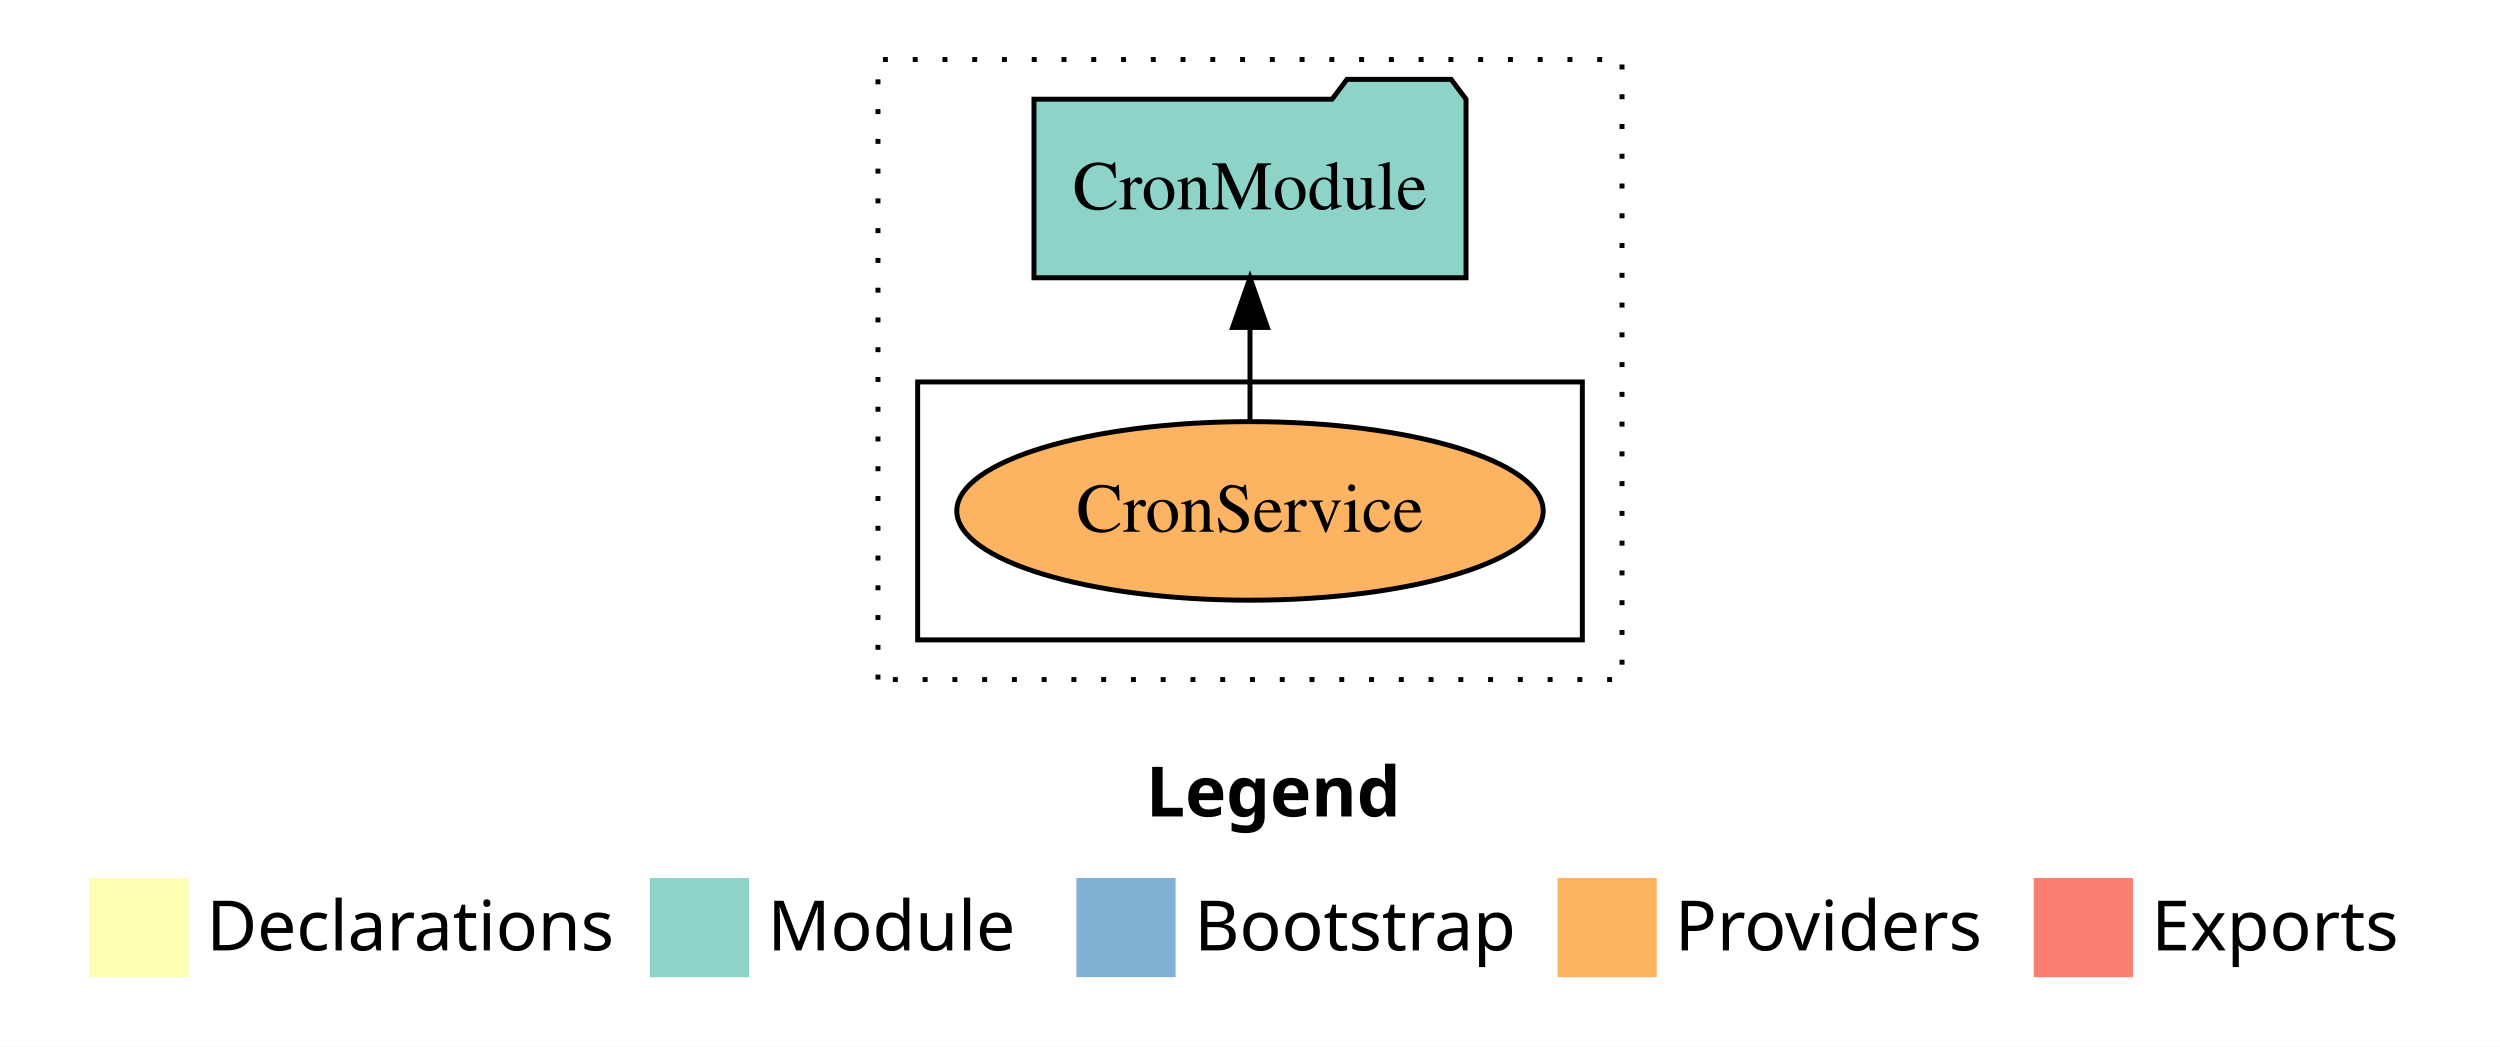
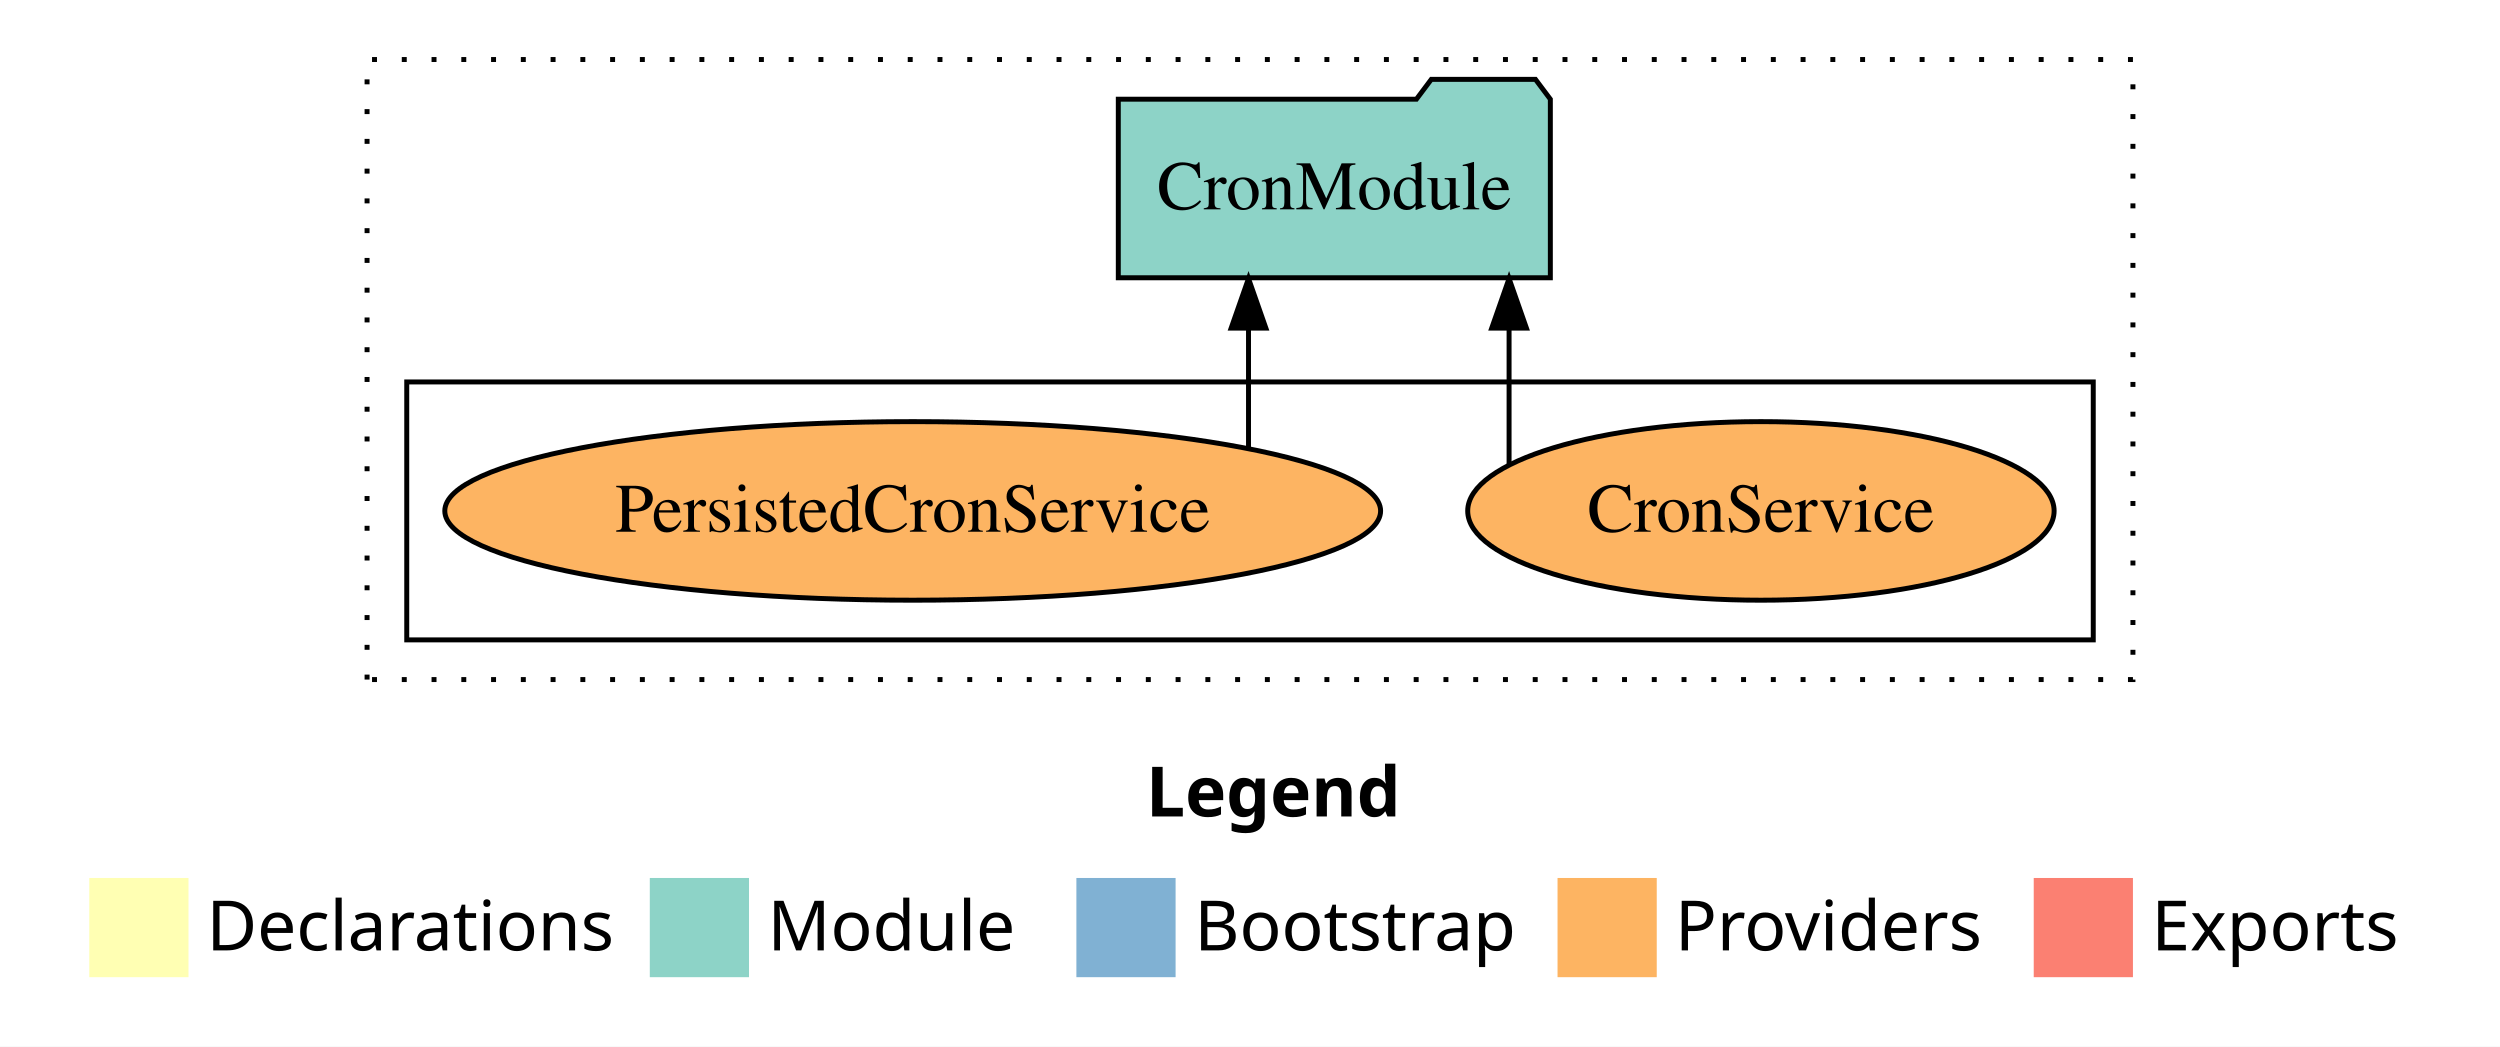
<svg xmlns="http://www.w3.org/2000/svg" width="504pt" height="211pt" viewBox="0.00 0.00 504.00 211.00">
  <g id="graph0" class="graph" transform="scale(1 1) rotate(0) translate(4 207)">
    <polygon fill="white" stroke="transparent" points="-4,4 -4,-207 500,-207 500,4 -4,4" />
    <text text-anchor="start" x="227.01" y="-42.4" font-family="sans-serif" font-weight="bold" font-size="14.00">Legend</text>
    <polygon fill="#ffffb3" stroke="transparent" points="14,-10 14,-30 34,-30 34,-10 14,-10" />
    <text text-anchor="start" x="37.63" y="-15.4" font-family="sans-serif" font-size="14.00">  Declarations</text>
    <polygon fill="#8dd3c7" stroke="transparent" points="127,-10 127,-30 147,-30 147,-10 127,-10" />
    <text text-anchor="start" x="150.73" y="-15.4" font-family="sans-serif" font-size="14.00">  Module</text>
    <polygon fill="#80b1d3" stroke="transparent" points="213,-10 213,-30 233,-30 233,-10 213,-10" />
    <text text-anchor="start" x="236.78" y="-15.4" font-family="sans-serif" font-size="14.00">  Bootstrap</text>
    <polygon fill="#fdb462" stroke="transparent" points="310,-10 310,-30 330,-30 330,-10 310,-10" />
    <text text-anchor="start" x="333.67" y="-15.4" font-family="sans-serif" font-size="14.00">  Providers</text>
    <polygon fill="#fb8072" stroke="transparent" points="406,-10 406,-30 426,-30 426,-10 406,-10" />
    <text text-anchor="start" x="429.73" y="-15.4" font-family="sans-serif" font-size="14.00">  Exports</text>
    <g id="clust1" class="cluster">
-       <polygon fill="none" stroke="black" stroke-dasharray="1,5" points="173,-70 173,-195 323,-195 323,-70 173,-70" />
+       <polygon fill="none" stroke="black" stroke-dasharray="1,5" points="70,-70 70,-195 426,-195 426,-70 70,-70" />
    </g>
    <g id="clust6" class="cluster">
-       <polygon fill="none" stroke="black" points="181,-78 181,-130 315,-130 315,-78 181,-78" />
+       <polygon fill="none" stroke="black" points="78,-78 78,-130 418,-130 418,-78 78,-78" />
    </g>
    <g id="node1" class="node">
-       <ellipse fill="#fdb462" stroke="black" cx="248" cy="-104" rx="59.11" ry="18" />
-       <text text-anchor="middle" x="248" y="-99.8" font-family="Times,serif" font-size="14.00">CronService</text>
+       <ellipse fill="#fdb462" stroke="black" cx="351" cy="-104" rx="59.11" ry="18" />
+       <text text-anchor="middle" x="351" y="-99.8" font-family="Times,serif" font-size="14.00">CronService</text>
+     </g>
+     <g id="node3" class="node">
+       <polygon fill="#8dd3c7" stroke="black" points="308.55,-187 305.55,-191 284.55,-191 281.55,-187 221.45,-187 221.45,-151 308.55,-151 308.55,-187" />
+       <text text-anchor="middle" x="265" y="-164.8" font-family="Times,serif" font-size="14.00">CronModule</text>
+     </g>
+     <g id="edge1" class="edge">
+       <path fill="none" stroke="black" d="M300.23,-113.31C300.23,-113.31 300.23,-140.85 300.23,-140.85" />
+       <polygon fill="black" stroke="black" points="296.73,-140.85 300.23,-150.85 303.73,-140.85 296.73,-140.85" />
    </g>
    <g id="node2" class="node">
-       <polygon fill="#8dd3c7" stroke="black" points="291.55,-187 288.55,-191 267.55,-191 264.55,-187 204.45,-187 204.45,-151 291.55,-151 291.55,-187" />
-       <text text-anchor="middle" x="248" y="-164.8" font-family="Times,serif" font-size="14.00">CronModule</text>
+       <ellipse fill="#fdb462" stroke="black" cx="180" cy="-104" rx="94.33" ry="18" />
+       <text text-anchor="middle" x="180" y="-99.8" font-family="Times,serif" font-size="14.00">PersistedCronService</text>
    </g>
-     <g id="edge1" class="edge">
-       <path fill="none" stroke="black" d="M248,-122.11C248,-122.11 248,-140.99 248,-140.99" />
-       <polygon fill="black" stroke="black" points="244.5,-140.99 248,-150.99 251.5,-140.99 244.5,-140.99" />
+     <g id="edge2" class="edge">
+       <path fill="none" stroke="black" d="M247.7,-116.53C247.7,-116.53 247.7,-140.85 247.7,-140.85" />
+       <polygon fill="black" stroke="black" points="244.2,-140.85 247.7,-150.85 251.2,-140.85 244.2,-140.85" />
    </g>
  </g>
</svg>
